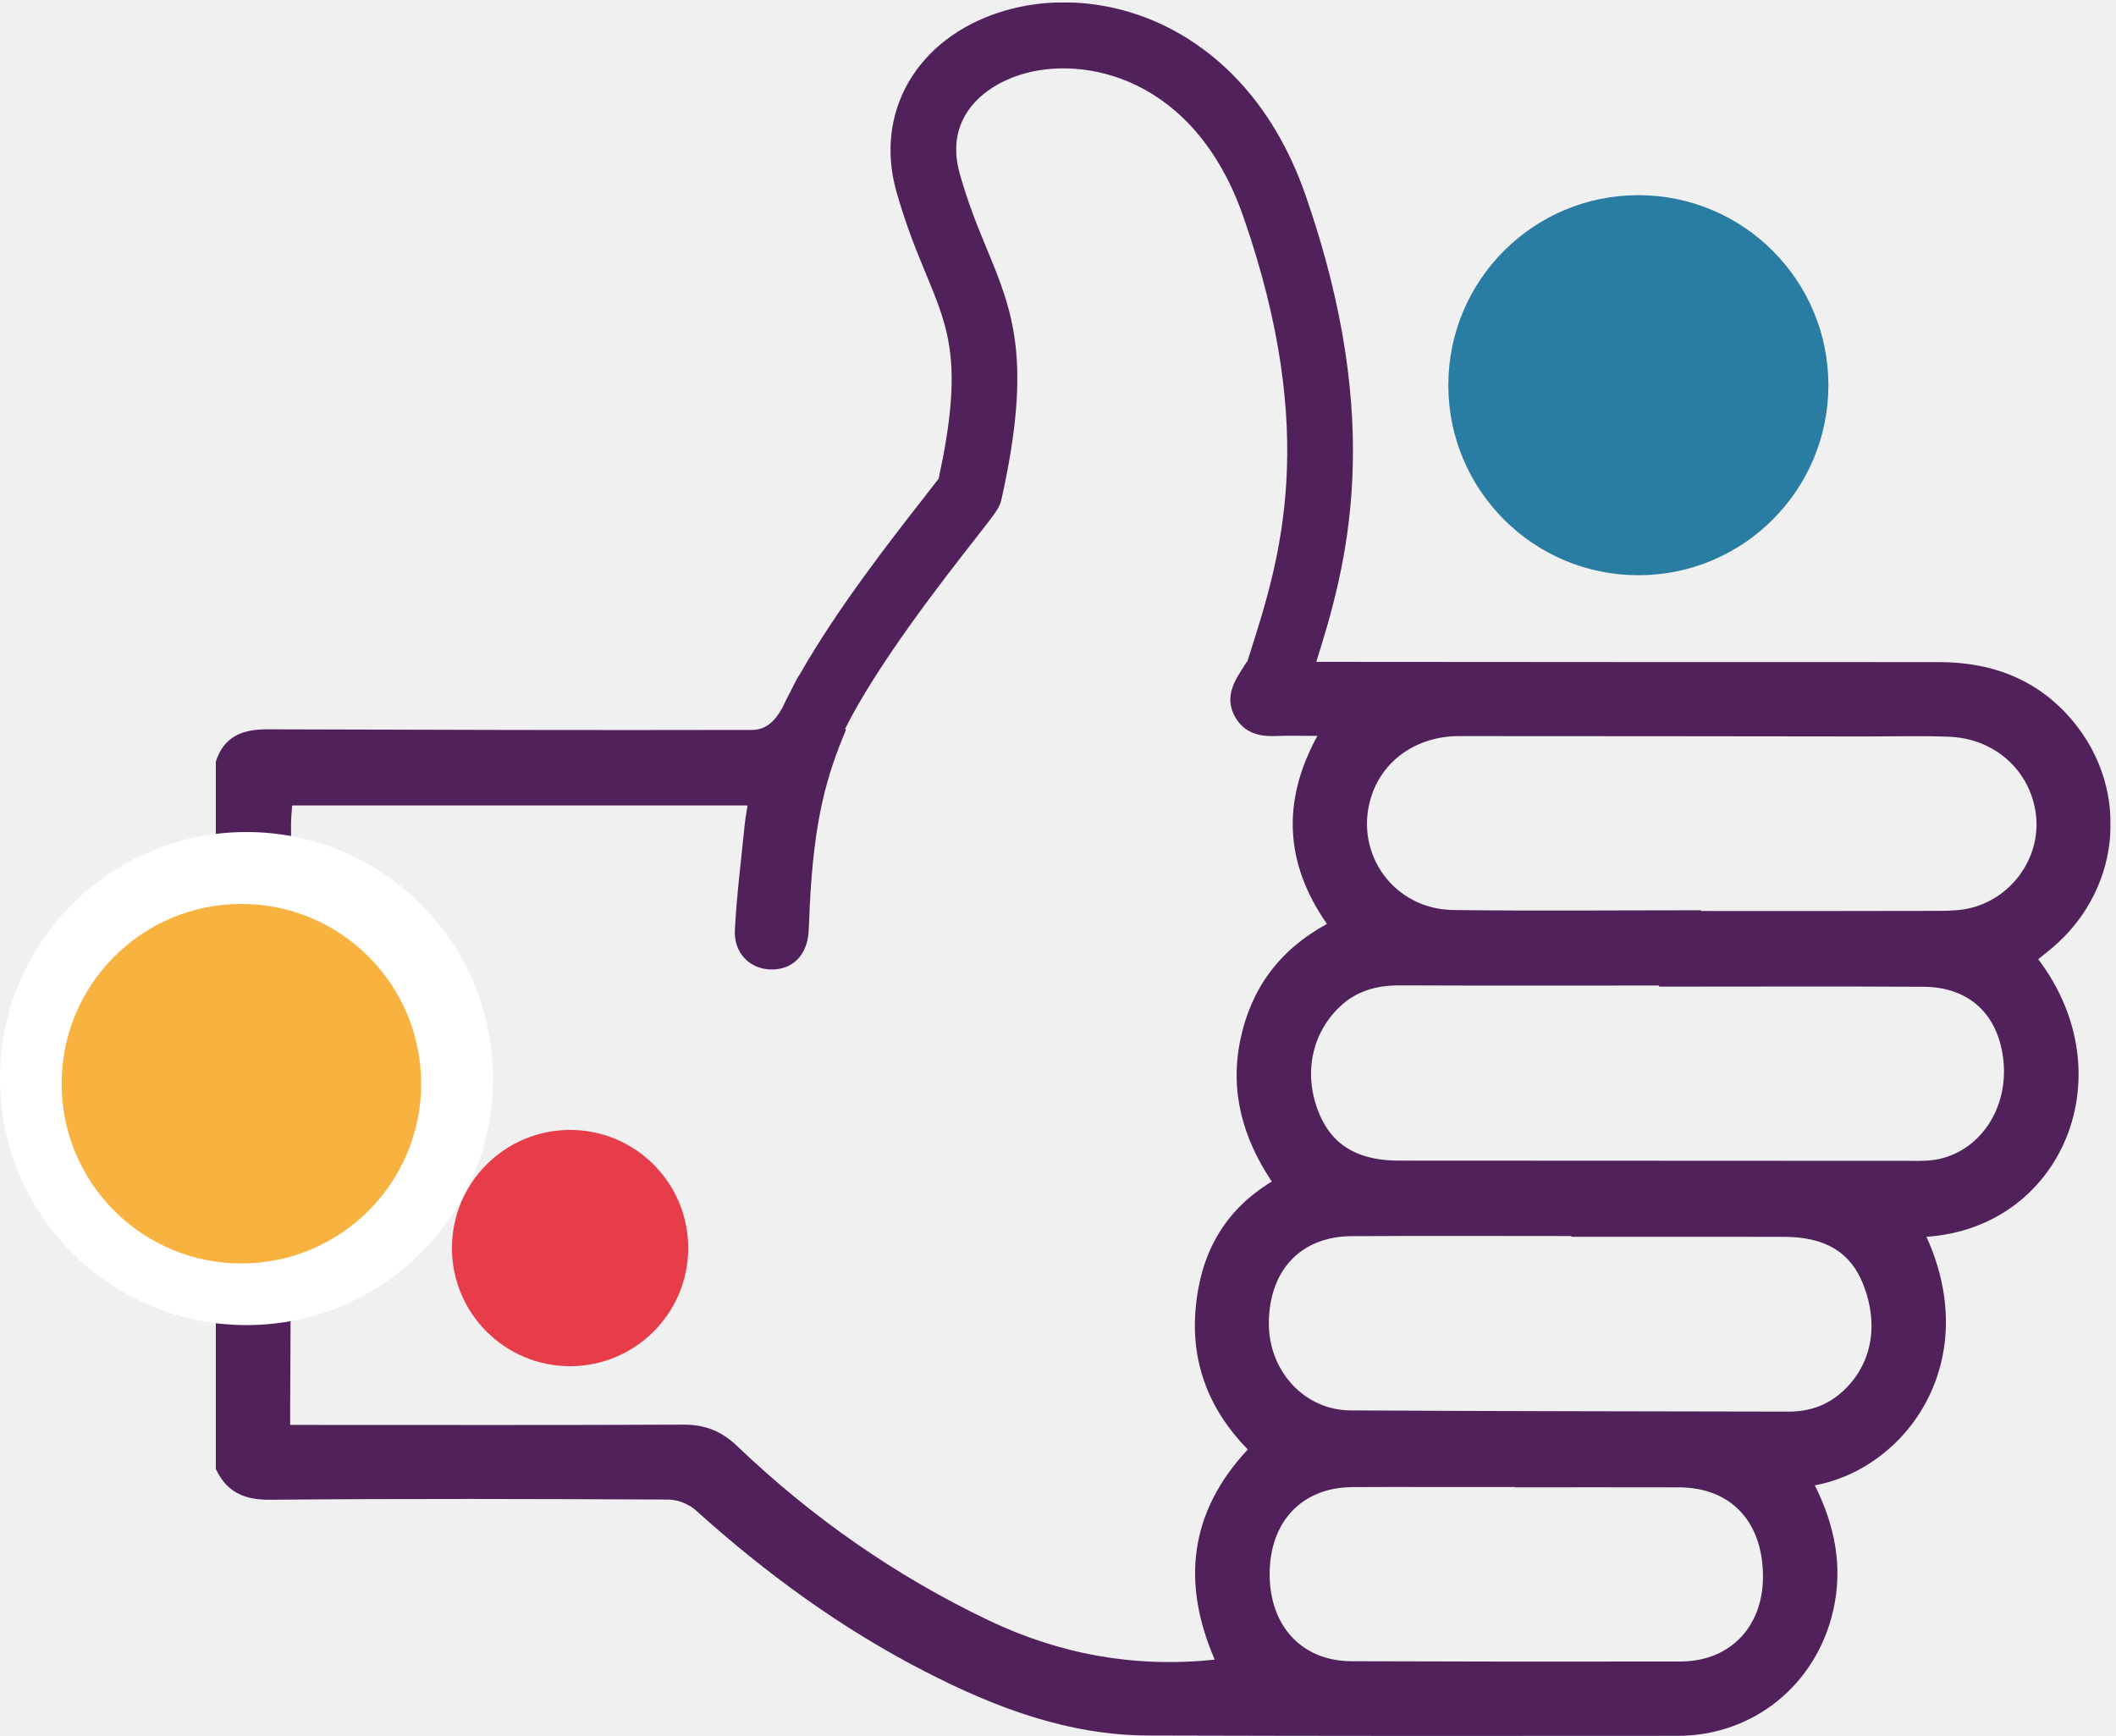
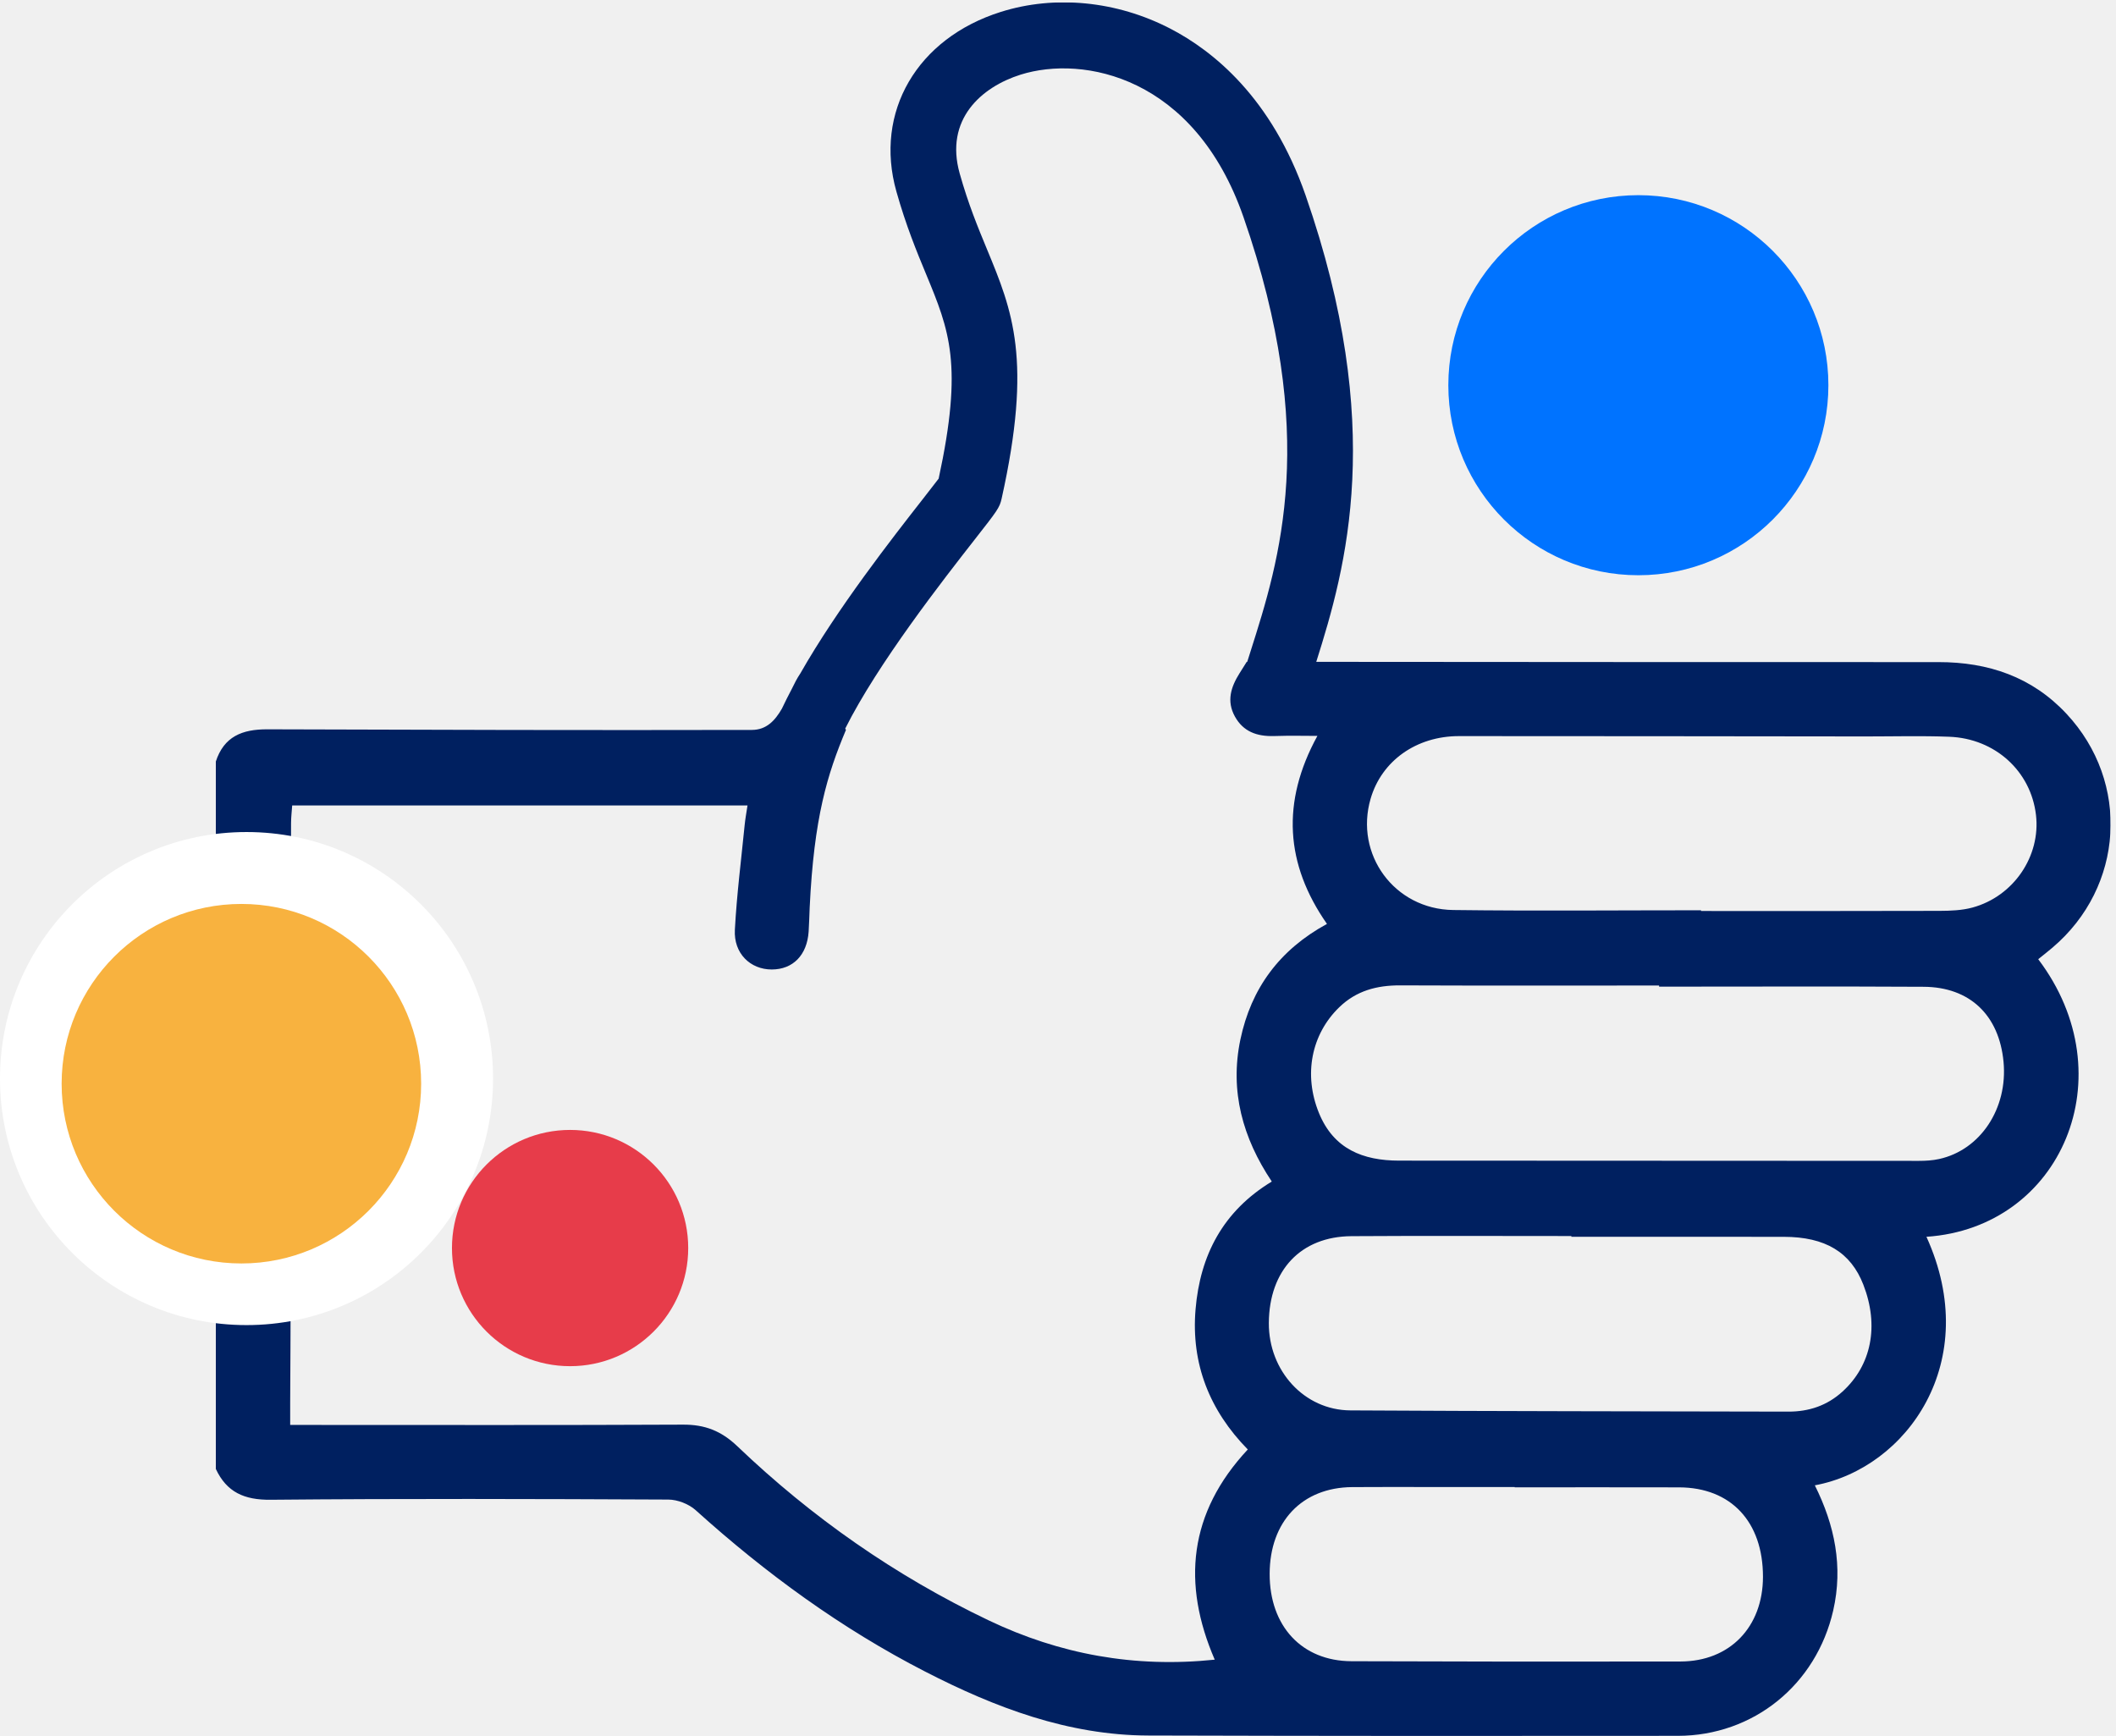
<svg xmlns="http://www.w3.org/2000/svg" xmlns:xlink="http://www.w3.org/1999/xlink" width="206" height="169">
  <defs>
    <path id="a" d="M.006.231h184.47V169H.006z" />
  </defs>
  <g fill="none" fill-rule="evenodd">
    <g transform="translate(21)">
      <mask id="b" fill="#fff">
        <use xlink:href="#a" />
      </mask>
-       <path d="M171.032 88.35c-1.022.278-2.133.319-3.204.324-7.742.025-15.484.013-23.226.013v-.07c-8.043 0-16.087.077-24.126-.025-5.742-.074-9.622-5.429-8.04-10.843 1.073-3.676 4.44-6.086 8.603-6.088 13.205 0 26.409.019 39.613.033 2.7.001 5.403-.074 8.1.029 4.483.167 7.961 3.357 8.458 7.617.466 4.004-2.17 7.915-6.178 9.01m-3.252 24.482c-.638.14-1.307.18-1.962.18-16.872-.002-33.741-.016-50.611-.023-3.522-.001-6.367-1.131-7.798-4.626-1.528-3.732-.753-7.666 1.972-10.305 1.659-1.61 3.66-2.138 5.921-2.13 8.405.035 16.809.014 25.215.014v.11c8.585 0 17.17-.036 25.755.013 4.506.024 7.353 2.771 7.78 7.312.424 4.527-2.245 8.571-6.272 9.455m-9.413 22.646c-1.498 1.362-3.27 1.951-5.264 1.946-14.214-.032-28.427-.036-42.64-.12-4.493-.026-7.964-3.857-7.937-8.514.033-5.126 3.113-8.416 8.043-8.447 7.136-.046 14.274-.013 21.41-.013v.075c6.898 0 13.793-.007 20.69.002 4.038.005 6.51 1.507 7.734 4.658 1.555 4.001.794 7.844-2.036 10.413m-15.77 26.272c-10.672.022-21.346.012-32.02-.027-4.837-.016-7.984-3.421-7.972-8.51.012-5.085 3.155-8.402 8.027-8.441 2.636-.023 5.276-.006 7.914-.006h7.915v.028c5.336 0 10.673-.012 16.01.003 5.047.016 8.163 3.353 8.16 8.705-.004 4.885-3.22 8.24-8.034 8.248m36.218-69.496c6.968-5.909 7.6-16.088 1.366-22.764-3.357-3.597-7.614-5.036-12.466-5.033-19.371.009-38.742-.013-58.114-.024h-2.459c2.908-9.19 6.788-22.917-1.037-45.415-3.302-9.493-8.996-14.07-13.19-16.24-5.202-2.69-11.209-3.282-16.481-1.62-8.164 2.57-12.345 9.757-10.169 17.478.945 3.35 1.983 5.859 2.9 8.071 2.252 5.442 3.625 8.764 1.216 19.89-.33.438-.93 1.204-1.515 1.954-3.023 3.863-8.338 10.662-11.952 17.01-.307.453-.577.979-.838 1.523a47.148 47.148 0 00-.954 1.902c-.665 1.158-1.505 2.07-2.913 2.073-15.731.037-31.463-.007-47.196-.059-2.44-.006-4.215.702-5.007 3.152v19.822c1.546 2.448 2.804 3.146 4.695 2.597 1.907-.552 2.612-1.82 2.617-4.73.007-3.905.004-7.809.017-11.713.002-.57.07-1.14.11-1.715h44.327c-.109.73-.218 1.31-.276 1.896-.338 3.399-.771 6.796-.954 10.205-.125 2.301 1.5 3.868 3.592 3.867 2.065-.002 3.437-1.402 3.59-3.686.053-.778.065-1.56.101-2.34.418-8.785 1.717-12.981 3.534-17.303l-.075-.12c3.17-6.343 9.575-14.53 12.626-18.433 2.177-2.78 2.404-3.072 2.599-3.945C79.527 35 77.567 30.26 75.082 24.256c-.889-2.151-1.809-4.372-2.65-7.358-1.483-5.257 2.089-8.42 5.925-9.63 6.114-1.923 16.94.177 21.697 13.855 7.387 21.24 3.518 33.4.694 42.28-.11.348-.22.69-.326 1.03h-.05c-.23.364-.458.73-.688 1.093-.857 1.36-1.289 2.724-.466 4.221.815 1.482 2.148 1.95 3.785 1.909 2.259-.058 1.72-.015 4.25-.015-3.529 6.442-3.128 12.489.932 18.303-4.631 2.526-7.387 6.284-8.43 11.261-1.05 5.023.229 9.586 3.058 13.82-4.763 2.89-6.977 7.18-7.421 12.437-.449 5.317 1.375 9.865 5.085 13.646-5.763 6.173-6.421 13.063-3.218 20.463-7.804.812-15.085-.52-22.018-3.83-9.068-4.328-17.208-10.02-24.458-16.947-1.574-1.502-3.166-2.113-5.282-2.103-12.008.058-24.016.029-36.024.029H7.25c0-.891-.003-1.54 0-2.187.014-3.665.048-7.328.036-10.992-.007-1.62-.864-2.755-2.358-3.282-1.488-.523-2.865-.18-3.906 1.051-.413.492-.681 1.103-1.016 1.66v18.021c1.058 2.28 2.78 3.037 5.326 3.013 12.907-.12 25.818-.08 38.729-.019.901.005 1.997.43 2.665 1.033 6.81 6.142 14.157 11.507 22.32 15.703 6.835 3.515 13.937 6.212 21.757 6.235 17.174.05 34.347.053 51.52.032 7.388-.008 13.497-4.98 15.147-12.206.976-4.277.145-8.31-1.79-12.183 8.977-1.664 16.385-12.067 10.865-24.196 13.153-.876 19.466-15.686 10.883-27.023.46-.372.932-.739 1.387-1.126" fill="#51215B" mask="url(#b)" />
+       <path d="M171.032 88.35c-1.022.278-2.133.319-3.204.324-7.742.025-15.484.013-23.226.013v-.07c-8.043 0-16.087.077-24.126-.025-5.742-.074-9.622-5.429-8.04-10.843 1.073-3.676 4.44-6.086 8.603-6.088 13.205 0 26.409.019 39.613.033 2.7.001 5.403-.074 8.1.029 4.483.167 7.961 3.357 8.458 7.617.466 4.004-2.17 7.915-6.178 9.01m-3.252 24.482c-.638.14-1.307.18-1.962.18-16.872-.002-33.741-.016-50.611-.023-3.522-.001-6.367-1.131-7.798-4.626-1.528-3.732-.753-7.666 1.972-10.305 1.659-1.61 3.66-2.138 5.921-2.13 8.405.035 16.809.014 25.215.014v.11c8.585 0 17.17-.036 25.755.013 4.506.024 7.353 2.771 7.78 7.312.424 4.527-2.245 8.571-6.272 9.455m-9.413 22.646c-1.498 1.362-3.27 1.951-5.264 1.946-14.214-.032-28.427-.036-42.64-.12-4.493-.026-7.964-3.857-7.937-8.514.033-5.126 3.113-8.416 8.043-8.447 7.136-.046 14.274-.013 21.41-.013v.075c6.898 0 13.793-.007 20.69.002 4.038.005 6.51 1.507 7.734 4.658 1.555 4.001.794 7.844-2.036 10.413m-15.77 26.272c-10.672.022-21.346.012-32.02-.027-4.837-.016-7.984-3.421-7.972-8.51.012-5.085 3.155-8.402 8.027-8.441 2.636-.023 5.276-.006 7.914-.006h7.915v.028c5.336 0 10.673-.012 16.01.003 5.047.016 8.163 3.353 8.16 8.705-.004 4.885-3.22 8.24-8.034 8.248m36.218-69.496c6.968-5.909 7.6-16.088 1.366-22.764-3.357-3.597-7.614-5.036-12.466-5.033-19.371.009-38.742-.013-58.114-.024h-2.459c2.908-9.19 6.788-22.917-1.037-45.415-3.302-9.493-8.996-14.07-13.19-16.24-5.202-2.69-11.209-3.282-16.481-1.62-8.164 2.57-12.345 9.757-10.169 17.478.945 3.35 1.983 5.859 2.9 8.071 2.252 5.442 3.625 8.764 1.216 19.89-.33.438-.93 1.204-1.515 1.954-3.023 3.863-8.338 10.662-11.952 17.01-.307.453-.577.979-.838 1.523a47.148 47.148 0 00-.954 1.902c-.665 1.158-1.505 2.07-2.913 2.073-15.731.037-31.463-.007-47.196-.059-2.44-.006-4.215.702-5.007 3.152v19.822c1.546 2.448 2.804 3.146 4.695 2.597 1.907-.552 2.612-1.82 2.617-4.73.007-3.905.004-7.809.017-11.713.002-.57.07-1.14.11-1.715h44.327c-.109.73-.218 1.31-.276 1.896-.338 3.399-.771 6.796-.954 10.205-.125 2.301 1.5 3.868 3.592 3.867 2.065-.002 3.437-1.402 3.59-3.686.053-.778.065-1.56.101-2.34.418-8.785 1.717-12.981 3.534-17.303l-.075-.12c3.17-6.343 9.575-14.53 12.626-18.433 2.177-2.78 2.404-3.072 2.599-3.945C79.527 35 77.567 30.26 75.082 24.256c-.889-2.151-1.809-4.372-2.65-7.358-1.483-5.257 2.089-8.42 5.925-9.63 6.114-1.923 16.94.177 21.697 13.855 7.387 21.24 3.518 33.4.694 42.28-.11.348-.22.69-.326 1.03h-.05c-.23.364-.458.73-.688 1.093-.857 1.36-1.289 2.724-.466 4.221.815 1.482 2.148 1.95 3.785 1.909 2.259-.058 1.72-.015 4.25-.015-3.529 6.442-3.128 12.489.932 18.303-4.631 2.526-7.387 6.284-8.43 11.261-1.05 5.023.229 9.586 3.058 13.82-4.763 2.89-6.977 7.18-7.421 12.437-.449 5.317 1.375 9.865 5.085 13.646-5.763 6.173-6.421 13.063-3.218 20.463-7.804.812-15.085-.52-22.018-3.83-9.068-4.328-17.208-10.02-24.458-16.947-1.574-1.502-3.166-2.113-5.282-2.103-12.008.058-24.016.029-36.024.029H7.25c0-.891-.003-1.54 0-2.187.014-3.665.048-7.328.036-10.992-.007-1.62-.864-2.755-2.358-3.282-1.488-.523-2.865-.18-3.906 1.051-.413.492-.681 1.103-1.016 1.66v18.021c1.058 2.28 2.78 3.037 5.326 3.013 12.907-.12 25.818-.08 38.729-.019.901.005 1.997.43 2.665 1.033 6.81 6.142 14.157 11.507 22.32 15.703 6.835 3.515 13.937 6.212 21.757 6.235 17.174.05 34.347.053 51.52.032 7.388-.008 13.497-4.98 15.147-12.206.976-4.277.145-8.31-1.79-12.183 8.977-1.664 16.385-12.067 10.865-24.196 13.153-.876 19.466-15.686 10.883-27.023.46-.372.932-.739 1.387-1.126" fill="#002060" mask="url(#b)" />
    </g>
    <path d="M26.235 112.525c1.485-.855 2.138-2.623 1.55-4.206-.603-1.63-2.206-2.746-3.847-2.162-1.122.397-1.968 1.568-2.938 2.395v2.107c.278.352.545.715.839 1.056 1.155 1.347 2.907 1.666 4.396.81" fill="#000" />
    <path d="M48 105c0 13.254-10.746 24-24 24-13.256 0-24-10.746-24-24s10.744-24 24-24c13.254 0 24 10.746 24 24" fill="#FFF" />
    <path d="M41 105.5c0 9.664-7.836 17.5-17.5 17.5-9.666 0-17.5-7.836-17.5-17.5C6 95.834 13.834 88 23.5 88c9.664 0 17.5 7.835 17.5 17.5" fill="#F8B23F" />
-     <path d="M178 37.5c0 10.218-8.282 18.5-18.5 18.5S141 47.718 141 37.5 149.282 19 159.5 19 178 27.282 178 37.5" fill="#297DA2" />
+     <path d="M178 37.5c0 10.218-8.282 18.5-18.5 18.5S141 47.718 141 37.5 149.282 19 159.5 19 178 27.282 178 37.5" fill="#0073ff" />
    <path d="M67 121.5c0 6.351-5.149 11.5-11.5 11.5S44 127.851 44 121.5 49.149 110 55.5 110 67 115.149 67 121.5" fill="#E73C4A" />
  </g>
</svg>
